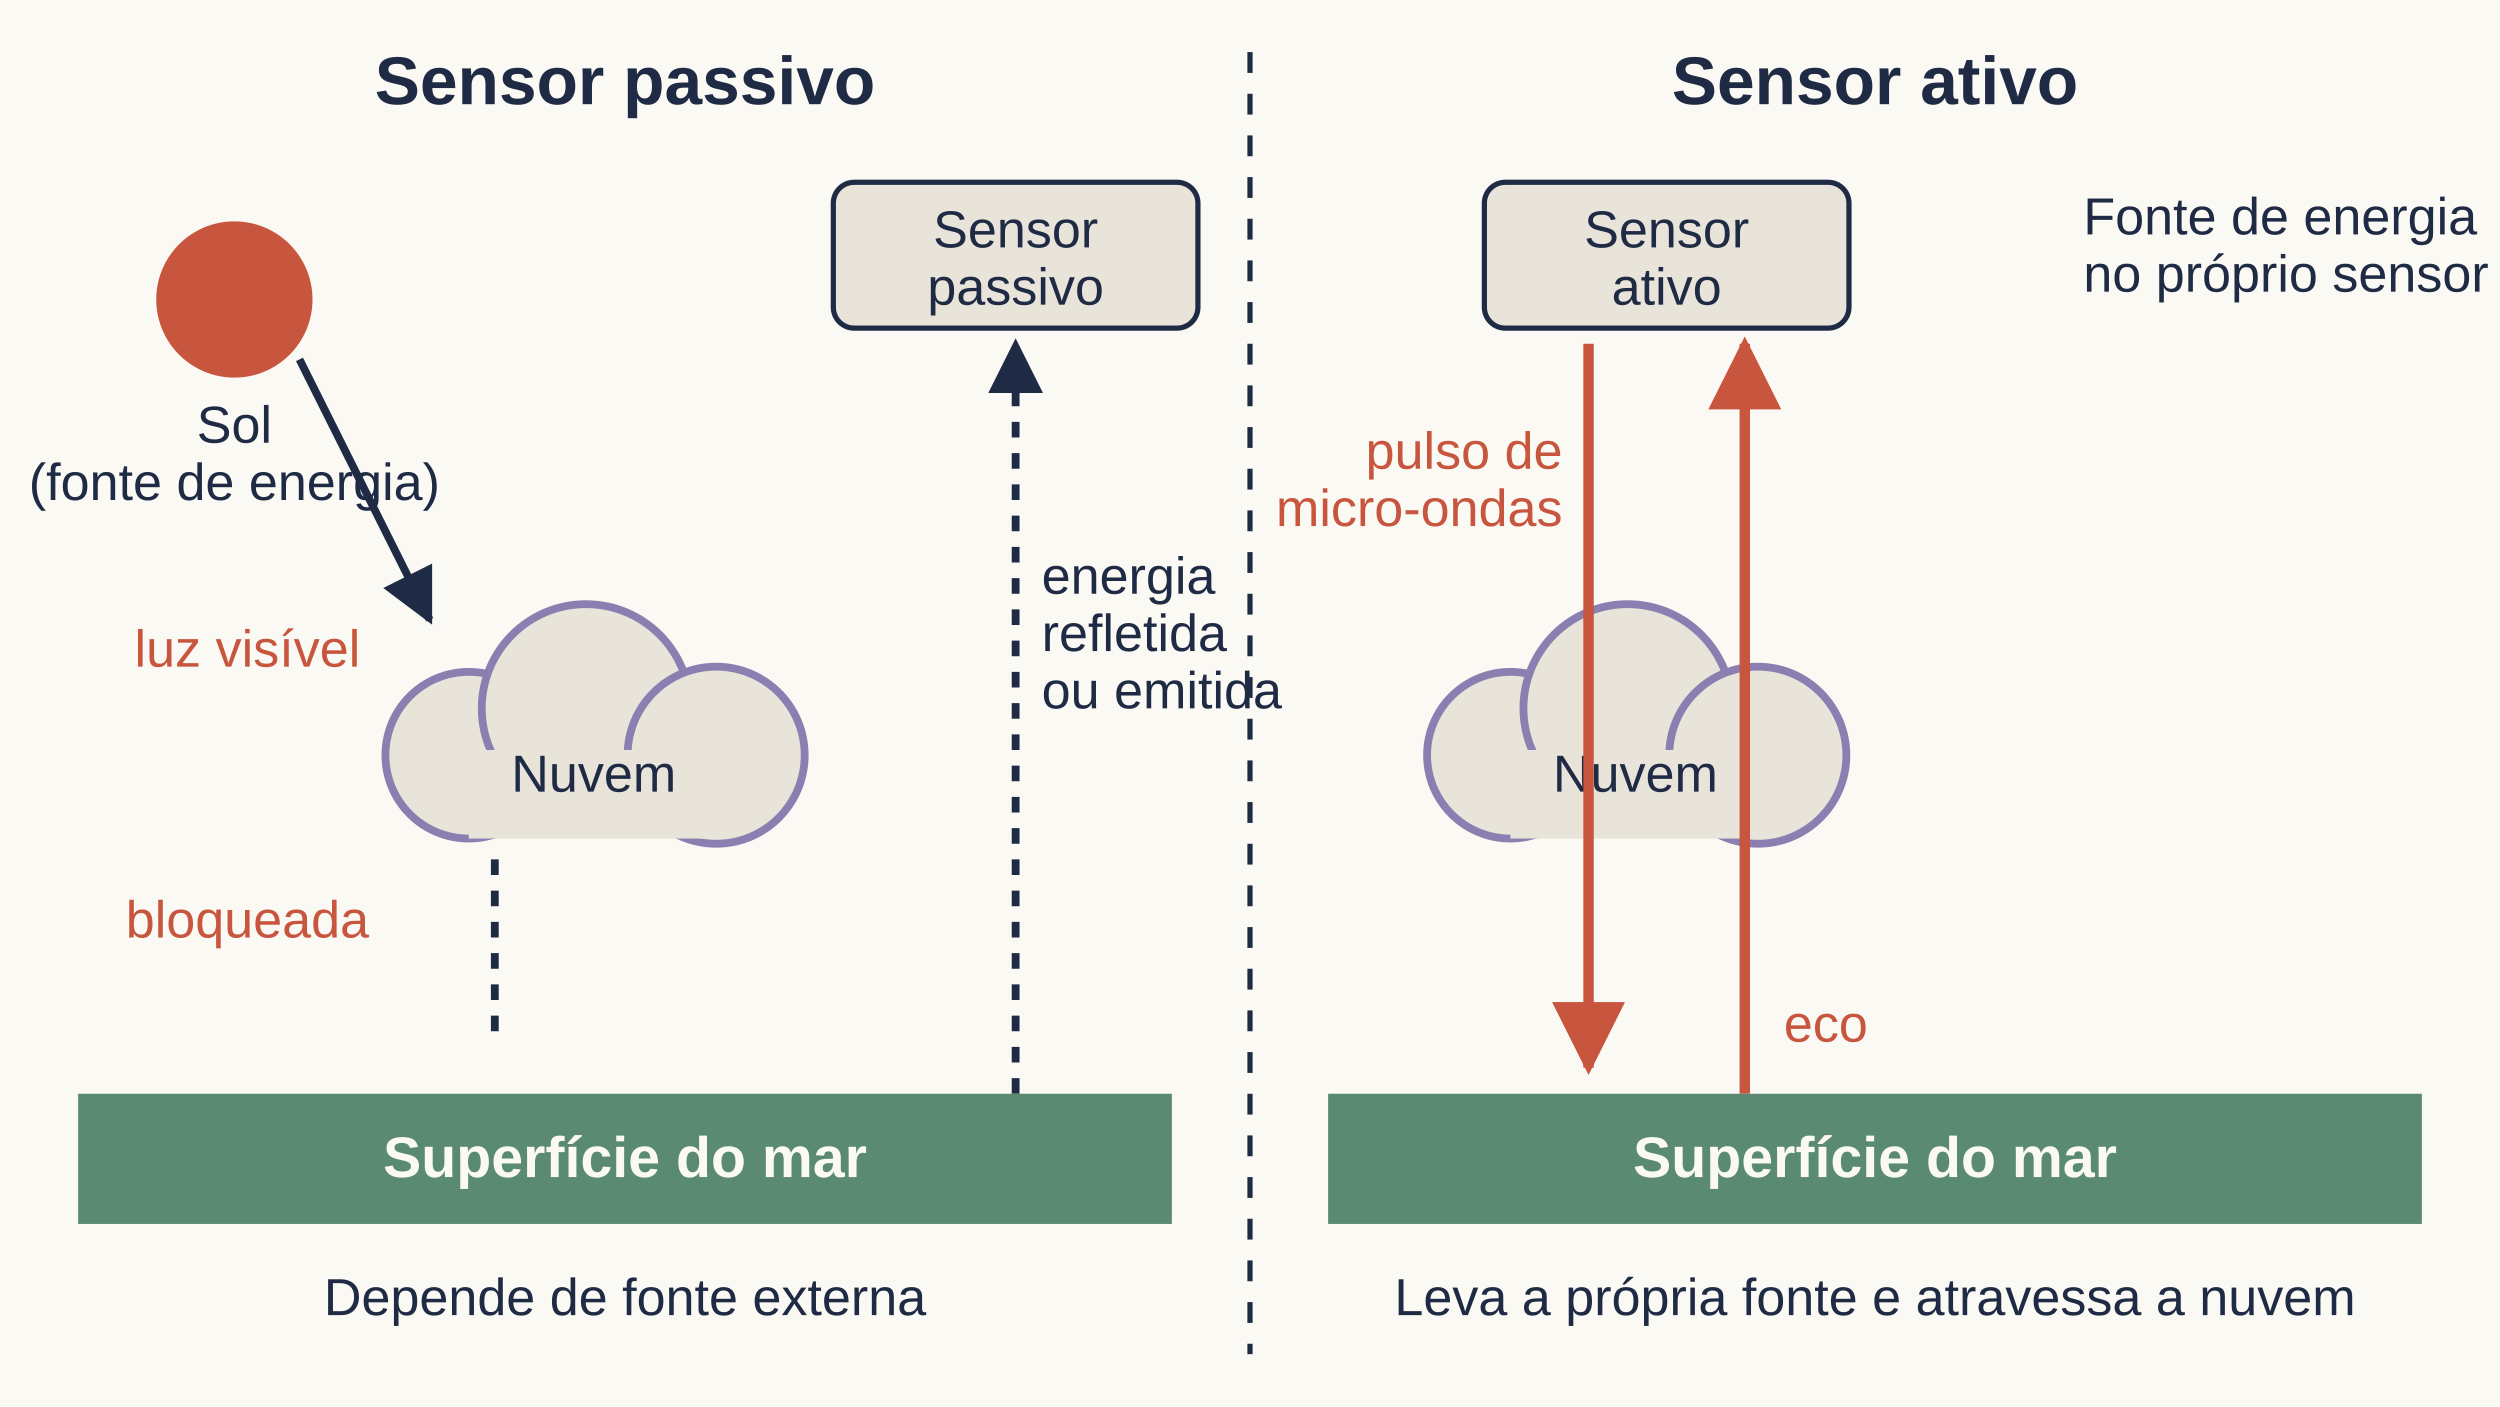
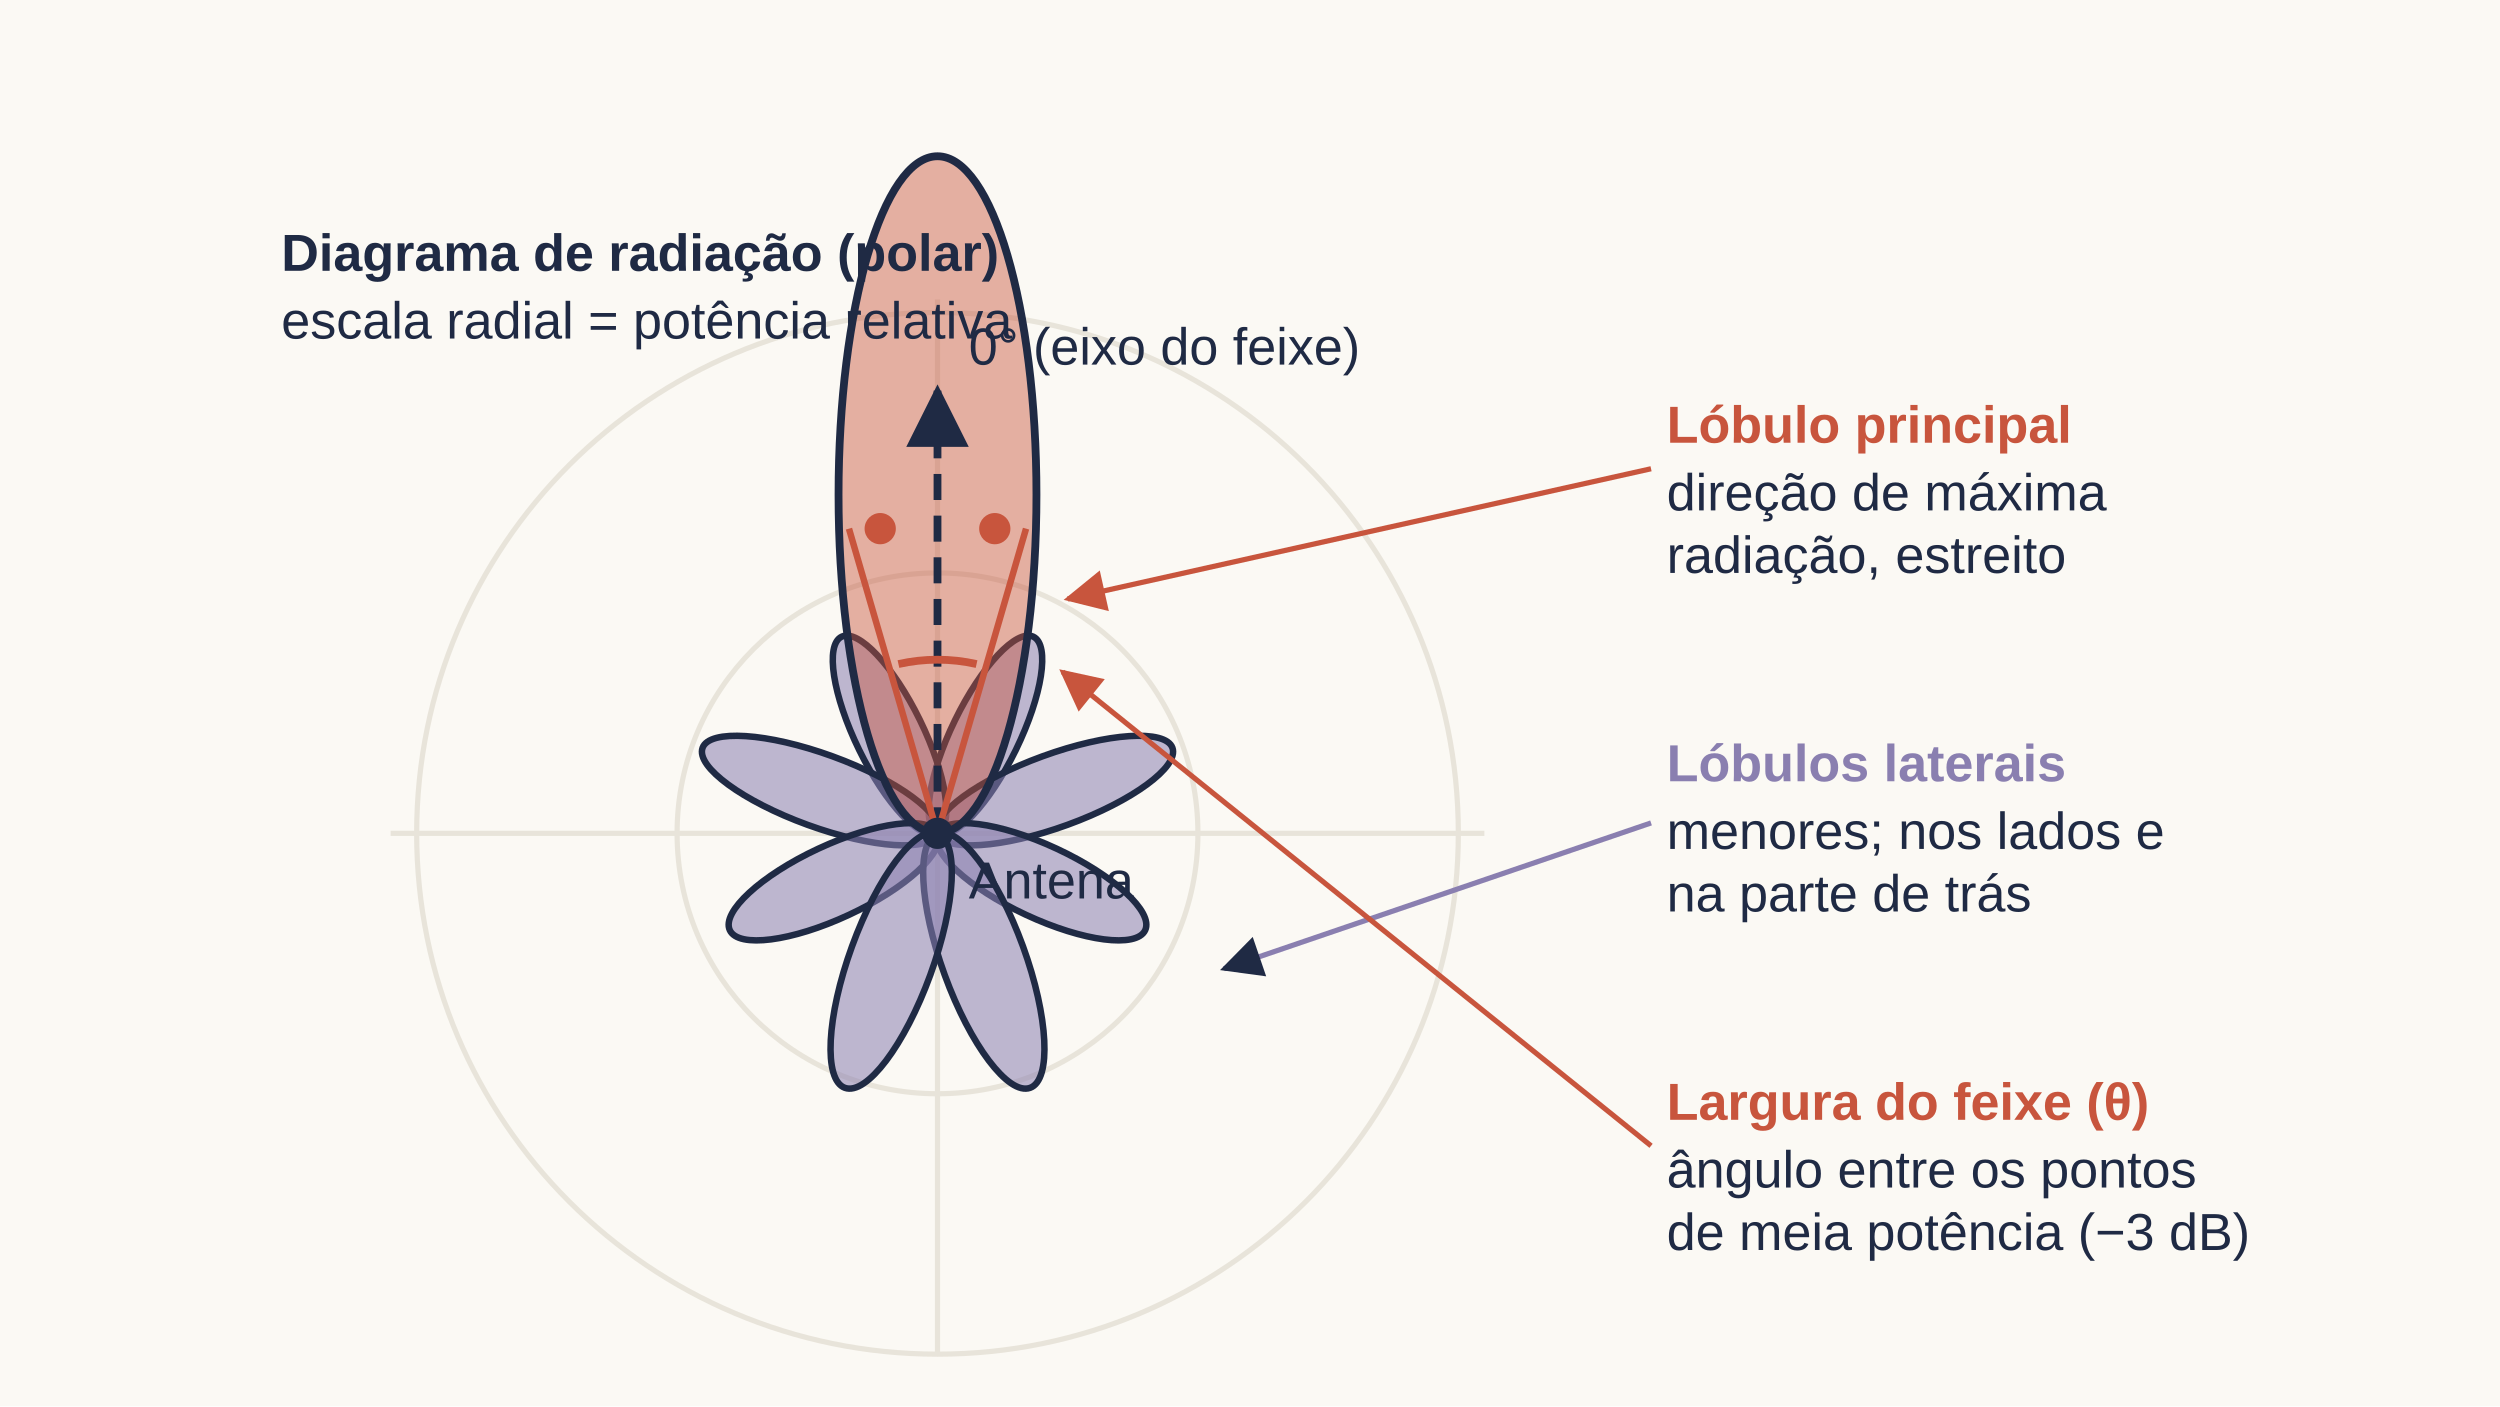
- <svg xmlns="http://www.w3.org/2000/svg" viewBox="0 0 960 540" role="img" aria-label="Comparação entre sensor passivo, que depende do Sol e é bloqueado pela nuvem na luz visível, e sensor ativo, que emite micro-ondas, atravessa a nuvem, atinge a superfície do mar e recebe o eco de volta">
+ <svg xmlns="http://www.w3.org/2000/svg" viewBox="0 0 960 540" role="img" aria-label="Diagrama de radiação de uma antena em coordenadas polares, com lóbulo principal estreito apontando para cima, lóbulos laterais menores, eixo do feixe e largura do feixe entre os pontos de meia potência (-3 dB)">
  <defs>
-     <marker id="aN" viewBox="0 0 10 10" refX="9" refY="5" markerWidth="7" markerHeight="7" orient="auto">
+     <marker id="ar" viewBox="0 0 10 10" refX="9" refY="5" markerWidth="8" markerHeight="8" orient="auto-start-reverse">
      <path d="M0,0 L10,5 L0,10 z" fill="#1f2a44" />
    </marker>
-     <marker id="aT" viewBox="0 0 10 10" refX="9" refY="5" markerWidth="7" markerHeight="7" orient="auto">
+     <marker id="at" viewBox="0 0 10 10" refX="9" refY="5" markerWidth="8" markerHeight="8" orient="auto-start-reverse">
      <path d="M0,0 L10,5 L0,10 z" fill="#c8553d" />
    </marker>
  </defs>
-   <rect x="0" y="0" width="960" height="540" fill="#fbf9f4" />
-   <line x1="480" y1="20" x2="480" y2="520" stroke="#1f2a44" stroke-width="2" stroke-dasharray="8 8" />
-   <text x="240" y="40" font-family="Arial, Helvetica, sans-serif" font-size="26" font-weight="bold" fill="#1f2a44" text-anchor="middle">Sensor passivo</text>
-   <text x="720" y="40" font-family="Arial, Helvetica, sans-serif" font-size="26" font-weight="bold" fill="#1f2a44" text-anchor="middle">Sensor ativo</text>
-   <circle cx="90" cy="115" r="30" fill="#c8553d" />
-   <text x="90" y="170" font-family="Arial, Helvetica, sans-serif" font-size="20" fill="#1f2a44" text-anchor="middle">Sol</text>
-   <text x="90" y="192" font-family="Arial, Helvetica, sans-serif" font-size="20" fill="#1f2a44" text-anchor="middle">(fonte de energia)</text>
-   <rect x="320" y="70" width="140" height="56" rx="8" fill="#e8e4da" stroke="#1f2a44" stroke-width="2" />
-   <text x="390" y="95" font-family="Arial, Helvetica, sans-serif" font-size="20" fill="#1f2a44" text-anchor="middle">Sensor</text>
-   <text x="390" y="117" font-family="Arial, Helvetica, sans-serif" font-size="20" fill="#1f2a44" text-anchor="middle">passivo</text>
-   <g fill="#e8e4da" stroke="#8a7fb0" stroke-width="3">
-     <circle cx="180" cy="290" r="32" />
-     <circle cx="225" cy="272" r="40" />
-     <circle cx="275" cy="290" r="34" />
-     <rect x="180" y="288" width="95" height="34" stroke="none" />
+   <rect width="960" height="540" fill="#fbf9f4" />
+   <g fill="none" stroke="#e8e4da" stroke-width="2">
+     <circle cx="360" cy="320" r="100" />
+     <circle cx="360" cy="320" r="200" />
  </g>
-   <text x="228" y="304" font-family="Arial, Helvetica, sans-serif" font-size="20" fill="#1f2a44" text-anchor="middle">Nuvem</text>
-   <line x1="115" y1="138" x2="165" y2="238" stroke="#1f2a44" stroke-width="3" marker-end="url(#aN)" />
-   <line x1="190" y1="330" x2="190" y2="400" stroke="#1f2a44" stroke-width="3" stroke-dasharray="6 6" />
-   <text x="95" y="256" font-family="Arial, Helvetica, sans-serif" font-size="20" fill="#c8553d" text-anchor="middle">luz visível</text>
-   <text x="95" y="360" font-family="Arial, Helvetica, sans-serif" font-size="20" fill="#c8553d" text-anchor="middle">bloqueada</text>
-   <line x1="390" y1="420" x2="390" y2="132" stroke="#1f2a44" stroke-width="3" stroke-dasharray="6 6" marker-end="url(#aN)" />
-   <text x="400" y="228" font-family="Arial, Helvetica, sans-serif" font-size="20" fill="#1f2a44">energia</text>
-   <text x="400" y="250" font-family="Arial, Helvetica, sans-serif" font-size="20" fill="#1f2a44">refletida</text>
-   <text x="400" y="272" font-family="Arial, Helvetica, sans-serif" font-size="20" fill="#1f2a44">ou emitida</text>
-   <rect x="570" y="70" width="140" height="56" rx="8" fill="#e8e4da" stroke="#1f2a44" stroke-width="2" />
-   <text x="640" y="95" font-family="Arial, Helvetica, sans-serif" font-size="20" fill="#1f2a44" text-anchor="middle">Sensor</text>
-   <text x="640" y="117" font-family="Arial, Helvetica, sans-serif" font-size="20" fill="#1f2a44" text-anchor="middle">ativo</text>
-   <text x="800" y="90" font-family="Arial, Helvetica, sans-serif" font-size="20" fill="#1f2a44">Fonte de energia</text>
-   <text x="800" y="112" font-family="Arial, Helvetica, sans-serif" font-size="20" fill="#1f2a44">no próprio sensor</text>
-   <g fill="#e8e4da" stroke="#8a7fb0" stroke-width="3">
-     <circle cx="580" cy="290" r="32" />
-     <circle cx="625" cy="272" r="40" />
-     <circle cx="675" cy="290" r="34" />
-     <rect x="580" y="288" width="95" height="34" stroke="none" />
+   <line x1="360" y1="520" x2="360" y2="115" stroke="#e8e4da" stroke-width="2" />
+   <line x1="150" y1="320" x2="570" y2="320" stroke="#e8e4da" stroke-width="2" />
+   <g fill="#8a7fb0" fill-opacity="0.55" stroke="#1f2a44" stroke-width="2.5" stroke-linejoin="round">
+     <ellipse cx="360" cy="320" rx="13" ry="42" transform="rotate(26 360 320) translate(0 -42)" />
+     <ellipse cx="360" cy="320" rx="13" ry="42" transform="rotate(-26 360 320) translate(0 -42)" />
+     <ellipse cx="360" cy="320" rx="14" ry="48" transform="rotate(70 360 320) translate(0 -48)" />
+     <ellipse cx="360" cy="320" rx="14" ry="48" transform="rotate(-70 360 320) translate(0 -48)" />
+     <ellipse cx="360" cy="320" rx="14" ry="44" transform="rotate(115 360 320) translate(0 -44)" />
+     <ellipse cx="360" cy="320" rx="14" ry="44" transform="rotate(-115 360 320) translate(0 -44)" />
+     <ellipse cx="360" cy="320" rx="16" ry="52" transform="rotate(160 360 320) translate(0 -52)" />
+     <ellipse cx="360" cy="320" rx="16" ry="52" transform="rotate(-160 360 320) translate(0 -52)" />
  </g>
-   <text x="628" y="304" font-family="Arial, Helvetica, sans-serif" font-size="20" fill="#1f2a44" text-anchor="middle">Nuvem</text>
-   <line x1="610" y1="132" x2="610" y2="410" stroke="#c8553d" stroke-width="4" marker-end="url(#aT)" />
-   <line x1="670" y1="420" x2="670" y2="132" stroke="#c8553d" stroke-width="4" marker-end="url(#aT)" />
-   <text x="600" y="180" font-family="Arial, Helvetica, sans-serif" font-size="20" fill="#c8553d" text-anchor="end">pulso de</text>
-   <text x="600" y="202" font-family="Arial, Helvetica, sans-serif" font-size="20" fill="#c8553d" text-anchor="end">micro-ondas</text>
-   <text x="685" y="400" font-family="Arial, Helvetica, sans-serif" font-size="20" fill="#c8553d">eco</text>
-   <rect x="30" y="420" width="420" height="50" fill="#5b8a72" />
-   <text x="240" y="452" font-family="Arial, Helvetica, sans-serif" font-size="22" font-weight="bold" fill="#fbf9f4" text-anchor="middle">Superfície do mar</text>
-   <rect x="510" y="420" width="420" height="50" fill="#5b8a72" />
-   <text x="720" y="452" font-family="Arial, Helvetica, sans-serif" font-size="22" font-weight="bold" fill="#fbf9f4" text-anchor="middle">Superfície do mar</text>
-   <text x="240" y="505" font-family="Arial, Helvetica, sans-serif" font-size="20" fill="#1f2a44" text-anchor="middle">Depende de fonte externa</text>
-   <text x="720" y="505" font-family="Arial, Helvetica, sans-serif" font-size="20" fill="#1f2a44" text-anchor="middle">Leva a própria fonte e atravessa a nuvem</text>
+   <ellipse cx="360" cy="320" rx="38" ry="130" transform="translate(0 -130)" fill="#c8553d" fill-opacity="0.45" stroke="#1f2a44" stroke-width="3" />
+   <line x1="360" y1="320" x2="360" y2="150" stroke="#1f2a44" stroke-width="3" stroke-dasharray="10 6" marker-end="url(#ar)" />
+   <line x1="360" y1="320" x2="326" y2="203" stroke="#c8553d" stroke-width="2.5" />
+   <line x1="360" y1="320" x2="394" y2="203" stroke="#c8553d" stroke-width="2.5" />
+   <path d="M 345 255 A 68 68 0 0 1 375 255" fill="none" stroke="#c8553d" stroke-width="3" />
+   <circle cx="360" cy="320" r="6" fill="#1f2a44" />
+   <circle cx="338" cy="203" r="6" fill="#c8553d" />
+   <circle cx="382" cy="203" r="6" fill="#c8553d" />
+   <g font-family="Arial, Helvetica, sans-serif" font-size="20" fill="#1f2a44">
+     <text x="372" y="140">0° (eixo do feixe)</text>
+     <text x="372" y="345" font-size="20" fill="#1f2a44">Antena</text>
+     <text x="108" y="104" font-weight="bold">Diagrama de radiação (polar)</text>
+     <text x="108" y="130" font-size="20">escala radial = potência relativa</text>
+   </g>
+   <g font-family="Arial, Helvetica, sans-serif" font-size="20" fill="#1f2a44">
+     <text x="640" y="170" font-weight="bold" fill="#c8553d">Lóbulo principal</text>
+     <text x="640" y="196">direção de máxima</text>
+     <text x="640" y="220">radiação, estreito</text>
+     <line x1="634" y1="180" x2="410" y2="230" stroke="#c8553d" stroke-width="2" marker-end="url(#at)" />
+     <text x="640" y="300" font-weight="bold" fill="#8a7fb0">Lóbulos laterais</text>
+     <text x="640" y="326">menores; nos lados e</text>
+     <text x="640" y="350">na parte de trás</text>
+     <line x1="634" y1="316" x2="470" y2="372" stroke="#8a7fb0" stroke-width="2" marker-end="url(#ar)" />
+     <text x="640" y="430" font-weight="bold" fill="#c8553d">Largura do feixe (θ)</text>
+     <text x="640" y="456">ângulo entre os pontos</text>
+     <text x="640" y="480">de meia potência (−3 dB)</text>
+     <line x1="634" y1="440" x2="408" y2="258" stroke="#c8553d" stroke-width="2" marker-end="url(#at)" />
+   </g>
</svg>
